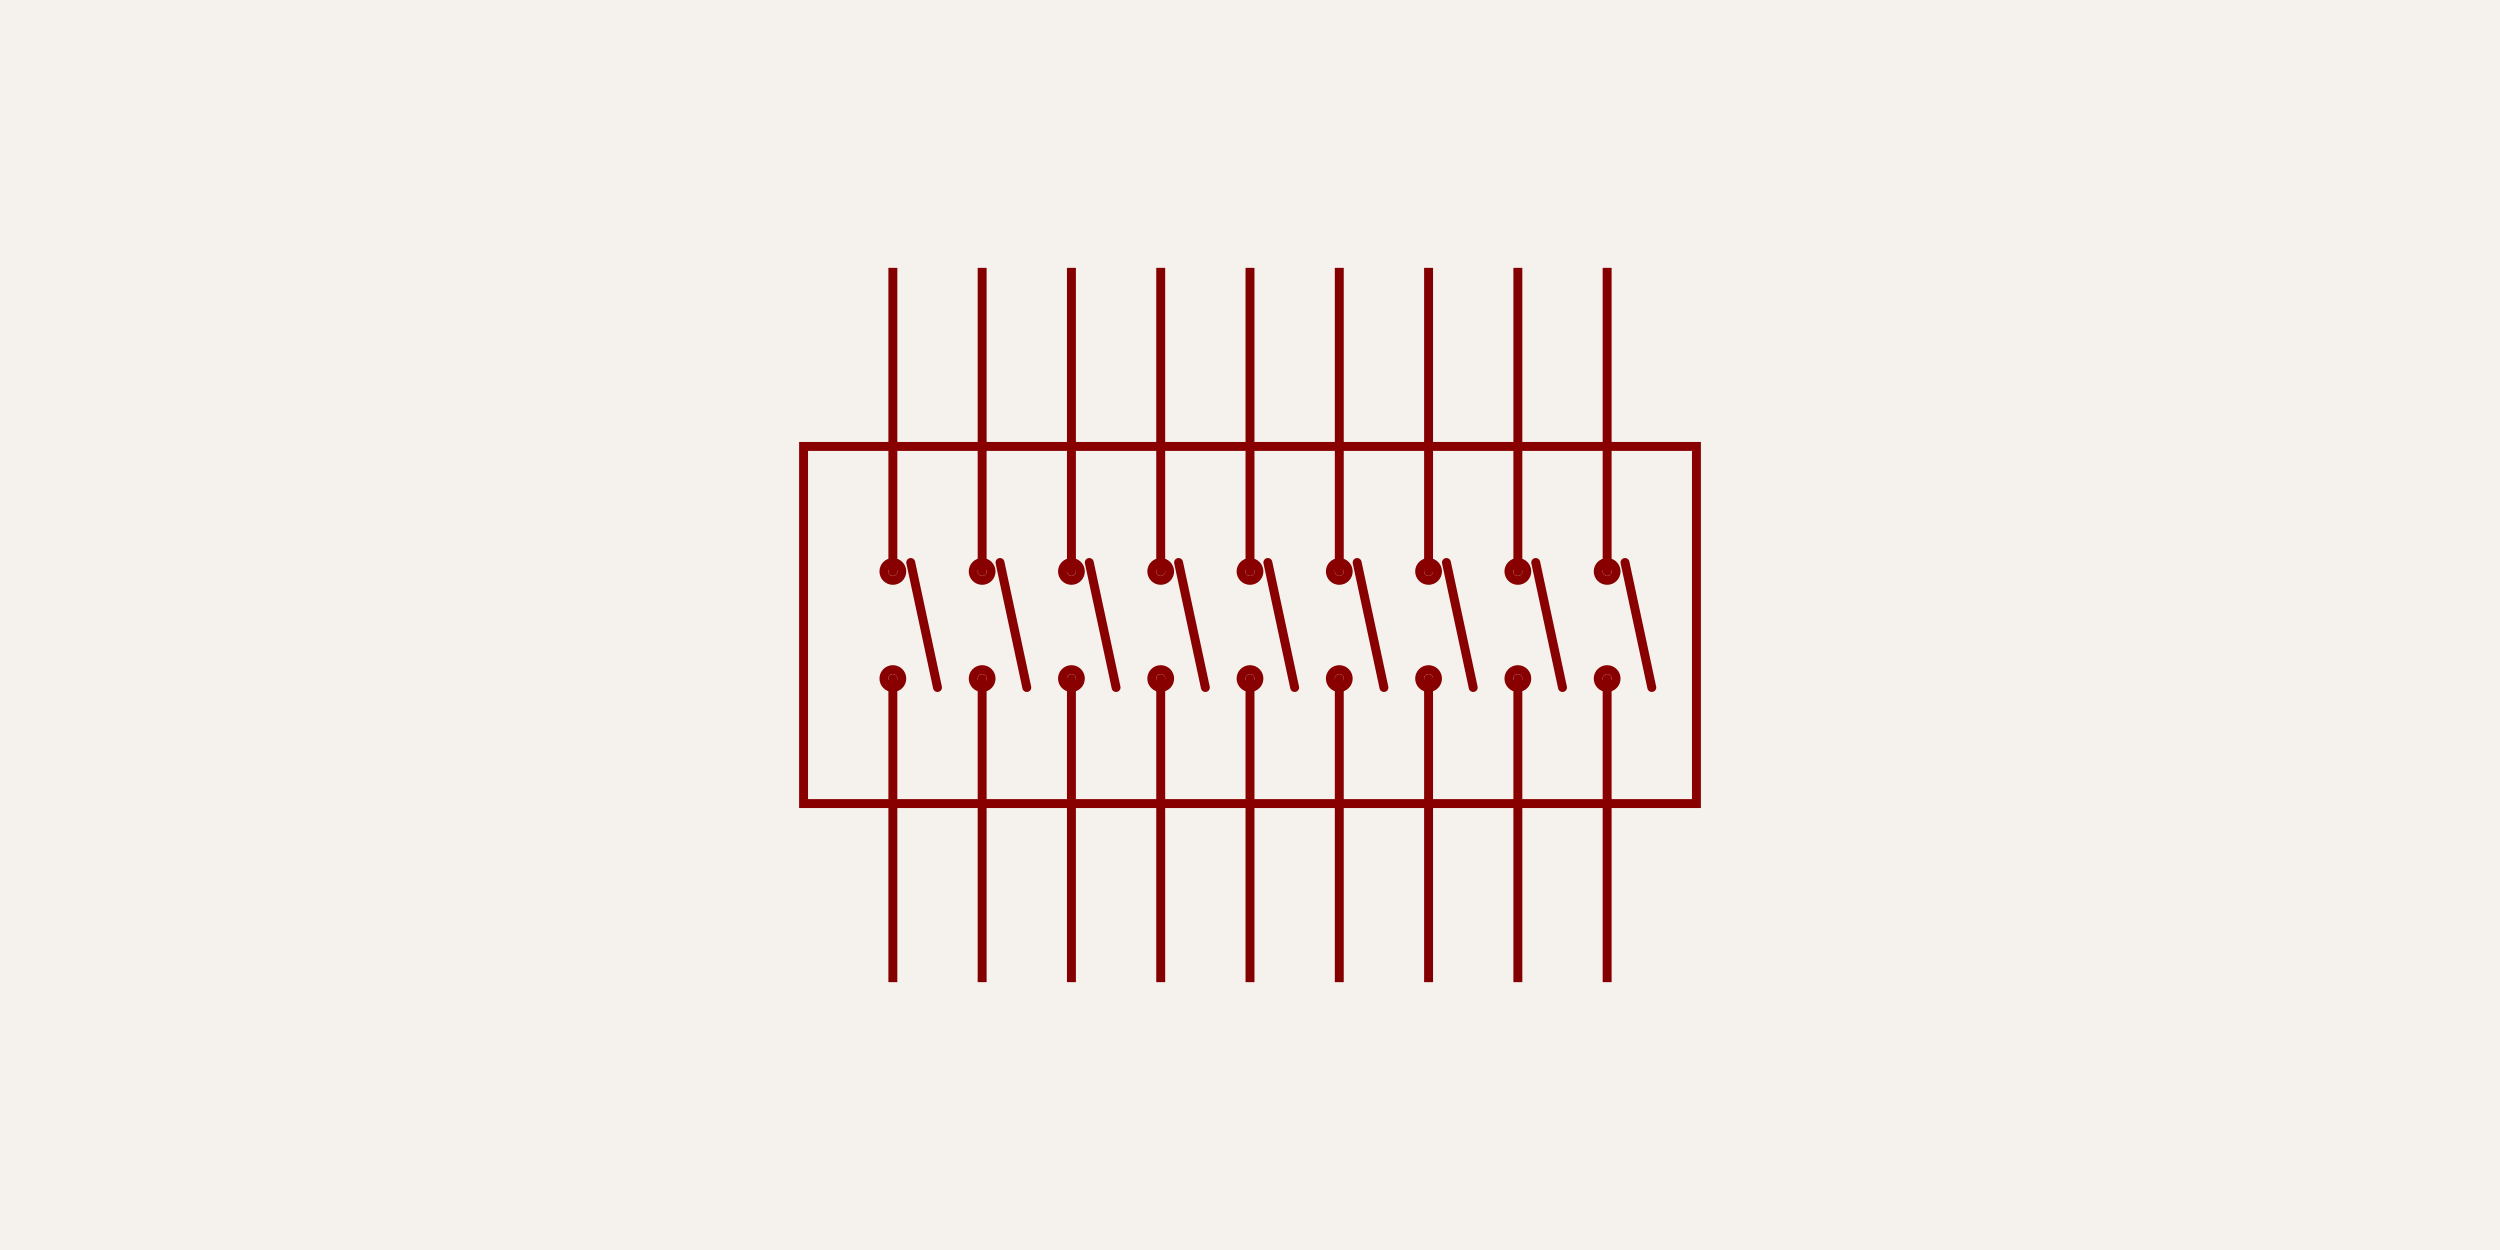
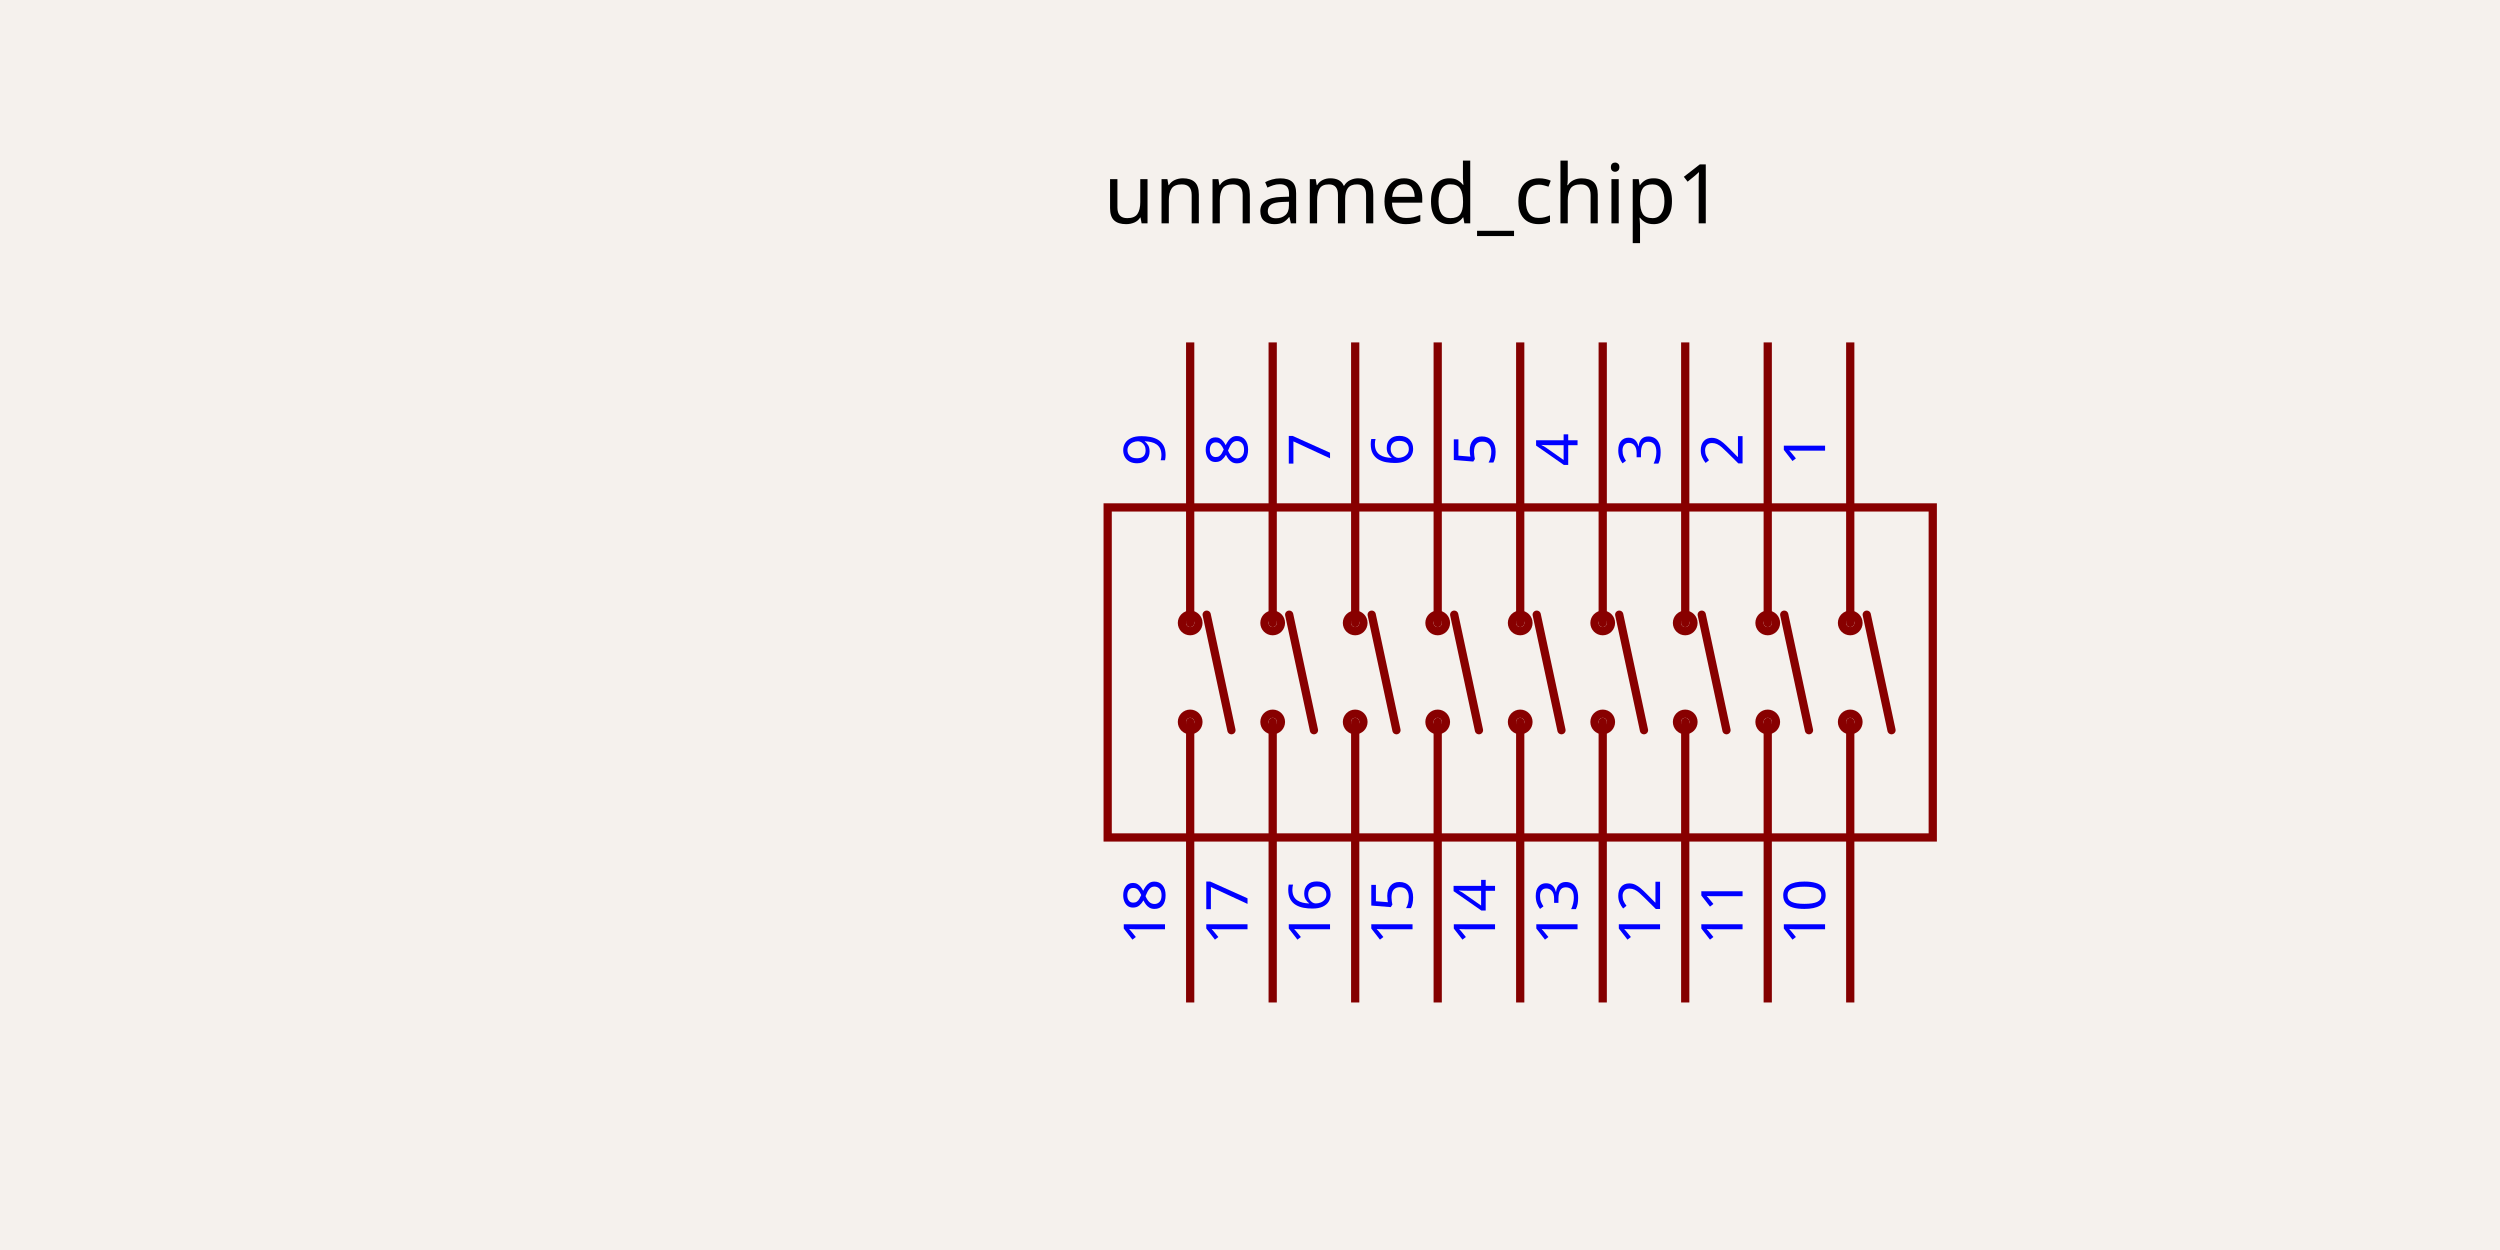
- <svg xmlns="http://www.w3.org/2000/svg" class="tscircuit-schematic" width="1200" height="600" style="background-color: rgb(245, 241, 237)" data-real-to-screen-transform="matrix(214.2857142857,0,0,-214.2857142857,600,300)" data-software-used-string="@tscircuit/core@0.0.1537">
+ <svg xmlns="http://www.w3.org/2000/svg" class="tscircuit-schematic" width="1200" height="600" style="background-color: rgb(245, 241, 237)" data-real-to-screen-transform="matrix(198.0198019802,0,0,-198.0198019802,729.702970297,322.7722772277)" data-software-used-string="@tscircuit/core@0.0.1766">
  <style>
              .boundary { fill: rgb(245, 241, 237); }
              .schematic-boundary { fill: none; stroke: #fff; }
              .component { fill: none; stroke: rgb(132, 0, 0); }
              .chip { fill: rgb(255, 255, 194); stroke: rgb(132, 0, 0); }
              .component-pin { fill: none; stroke: rgb(132, 0, 0); }
              .text { font-family: sans-serif; fill: rgb(0, 150, 0); }
              .pin-number { fill: rgb(169, 0, 0); }
              .port-label { fill: rgb(0, 100, 100); }
              .component-name { fill: rgb(0, 100, 100); }
              
            </style>
  <rect class="boundary" x="0" y="0" width="1200" height="600" />
  <g class="sch-component" data-circuit-json-type="schematic_component" data-schematic-component-id="schematic_component_0">
-     <line class="sch-line" x1="771.429" y1="128.571" x2="771.429" y2="214.286" stroke="rgba(132, 0, 0)" stroke-width="4.286" data-schematic-line-id="schematic_line_0" data-schematic-component-id="schematic_component_0" />
-     <line class="sch-line" x1="728.571" y1="128.571" x2="728.571" y2="214.286" stroke="rgba(132, 0, 0)" stroke-width="4.286" data-schematic-line-id="schematic_line_1" data-schematic-component-id="schematic_component_0" />
-     <line class="sch-line" x1="685.714" y1="128.571" x2="685.714" y2="214.286" stroke="rgba(132, 0, 0)" stroke-width="4.286" data-schematic-line-id="schematic_line_2" data-schematic-component-id="schematic_component_0" />
-     <line class="sch-line" x1="642.857" y1="128.571" x2="642.857" y2="214.286" stroke="rgba(132, 0, 0)" stroke-width="4.286" data-schematic-line-id="schematic_line_3" data-schematic-component-id="schematic_component_0" />
-     <line class="sch-line" x1="600" y1="128.571" x2="600" y2="214.286" stroke="rgba(132, 0, 0)" stroke-width="4.286" data-schematic-line-id="schematic_line_4" data-schematic-component-id="schematic_component_0" />
-     <line class="sch-line" x1="557.143" y1="128.571" x2="557.143" y2="214.286" stroke="rgba(132, 0, 0)" stroke-width="4.286" data-schematic-line-id="schematic_line_5" data-schematic-component-id="schematic_component_0" />
-     <line class="sch-line" x1="514.286" y1="128.571" x2="514.286" y2="214.286" stroke="rgba(132, 0, 0)" stroke-width="4.286" data-schematic-line-id="schematic_line_6" data-schematic-component-id="schematic_component_0" />
-     <line class="sch-line" x1="471.429" y1="128.571" x2="471.429" y2="214.286" stroke="rgba(132, 0, 0)" stroke-width="4.286" data-schematic-line-id="schematic_line_7" data-schematic-component-id="schematic_component_0" />
-     <line class="sch-line" x1="428.571" y1="128.571" x2="428.571" y2="214.286" stroke="rgba(132, 0, 0)" stroke-width="4.286" data-schematic-line-id="schematic_line_8" data-schematic-component-id="schematic_component_0" />
-     <line class="sch-line" x1="771.429" y1="471.429" x2="771.429" y2="385.714" stroke="rgba(132, 0, 0)" stroke-width="4.286" data-schematic-line-id="schematic_line_9" data-schematic-component-id="schematic_component_0" />
-     <line class="sch-line" x1="728.571" y1="471.429" x2="728.571" y2="385.714" stroke="rgba(132, 0, 0)" stroke-width="4.286" data-schematic-line-id="schematic_line_10" data-schematic-component-id="schematic_component_0" />
-     <line class="sch-line" x1="685.714" y1="471.429" x2="685.714" y2="385.714" stroke="rgba(132, 0, 0)" stroke-width="4.286" data-schematic-line-id="schematic_line_11" data-schematic-component-id="schematic_component_0" />
-     <line class="sch-line" x1="642.857" y1="471.429" x2="642.857" y2="385.714" stroke="rgba(132, 0, 0)" stroke-width="4.286" data-schematic-line-id="schematic_line_12" data-schematic-component-id="schematic_component_0" />
-     <line class="sch-line" x1="600" y1="471.429" x2="600" y2="385.714" stroke="rgba(132, 0, 0)" stroke-width="4.286" data-schematic-line-id="schematic_line_13" data-schematic-component-id="schematic_component_0" />
-     <line class="sch-line" x1="557.143" y1="471.429" x2="557.143" y2="385.714" stroke="rgba(132, 0, 0)" stroke-width="4.286" data-schematic-line-id="schematic_line_14" data-schematic-component-id="schematic_component_0" />
-     <line class="sch-line" x1="514.286" y1="471.429" x2="514.286" y2="385.714" stroke="rgba(132, 0, 0)" stroke-width="4.286" data-schematic-line-id="schematic_line_15" data-schematic-component-id="schematic_component_0" />
-     <line class="sch-line" x1="471.429" y1="471.429" x2="471.429" y2="385.714" stroke="rgba(132, 0, 0)" stroke-width="4.286" data-schematic-line-id="schematic_line_16" data-schematic-component-id="schematic_component_0" />
-     <line class="sch-line" x1="428.571" y1="471.429" x2="428.571" y2="385.714" stroke="rgba(132, 0, 0)" stroke-width="4.286" data-schematic-line-id="schematic_line_17" data-schematic-component-id="schematic_component_0" />
-     <path class="sch-path" d="M 642.857 214.286 L 642.857 274.286" stroke="#880000" stroke-width="4.286" fill="none" stroke-linecap="round" stroke-linejoin="round" data-schematic-component-id="schematic_component_0" />
-     <path class="sch-path" d="M 642.857 325.714 L 642.857 385.714" stroke="#880000" stroke-width="4.286" fill="none" stroke-linecap="round" stroke-linejoin="round" data-schematic-component-id="schematic_component_0" />
-     <circle class="sch-circle" cx="642.857" cy="274.286" r="4.286" fill="none" stroke="#880000" stroke-width="4.286" data-schematic-circle-id="schematic_circle_0" data-schematic-component-id="schematic_component_0" />
-     <circle class="sch-circle" cx="642.857" cy="325.714" r="4.286" fill="none" stroke="#880000" stroke-width="4.286" data-schematic-circle-id="schematic_circle_1" data-schematic-component-id="schematic_component_0" />
-     <path class="sch-path" d="M 651.429 270 L 664.286 330" stroke="#880000" stroke-width="4.286" fill="none" stroke-linecap="round" stroke-linejoin="round" data-schematic-component-id="schematic_component_0" />
-     <path class="sch-path" d="M 685.714 214.286 L 685.714 274.286" stroke="#880000" stroke-width="4.286" fill="none" stroke-linecap="round" stroke-linejoin="round" data-schematic-component-id="schematic_component_0" />
-     <path class="sch-path" d="M 685.714 325.714 L 685.714 385.714" stroke="#880000" stroke-width="4.286" fill="none" stroke-linecap="round" stroke-linejoin="round" data-schematic-component-id="schematic_component_0" />
-     <circle class="sch-circle" cx="685.714" cy="274.286" r="4.286" fill="none" stroke="#880000" stroke-width="4.286" data-schematic-circle-id="schematic_circle_2" data-schematic-component-id="schematic_component_0" />
-     <circle class="sch-circle" cx="685.714" cy="325.714" r="4.286" fill="none" stroke="#880000" stroke-width="4.286" data-schematic-circle-id="schematic_circle_3" data-schematic-component-id="schematic_component_0" />
-     <path class="sch-path" d="M 694.286 270 L 707.143 330" stroke="#880000" stroke-width="4.286" fill="none" stroke-linecap="round" stroke-linejoin="round" data-schematic-component-id="schematic_component_0" />
-     <path class="sch-path" d="M 728.571 214.286 L 728.571 274.286" stroke="#880000" stroke-width="4.286" fill="none" stroke-linecap="round" stroke-linejoin="round" data-schematic-component-id="schematic_component_0" />
-     <path class="sch-path" d="M 728.571 325.714 L 728.571 385.714" stroke="#880000" stroke-width="4.286" fill="none" stroke-linecap="round" stroke-linejoin="round" data-schematic-component-id="schematic_component_0" />
-     <circle class="sch-circle" cx="728.571" cy="274.286" r="4.286" fill="none" stroke="#880000" stroke-width="4.286" data-schematic-circle-id="schematic_circle_4" data-schematic-component-id="schematic_component_0" />
-     <circle class="sch-circle" cx="728.571" cy="325.714" r="4.286" fill="none" stroke="#880000" stroke-width="4.286" data-schematic-circle-id="schematic_circle_5" data-schematic-component-id="schematic_component_0" />
-     <path class="sch-path" d="M 737.143 270 L 750 330" stroke="#880000" stroke-width="4.286" fill="none" stroke-linecap="round" stroke-linejoin="round" data-schematic-component-id="schematic_component_0" />
-     <path class="sch-path" d="M 771.429 214.286 L 771.429 274.286" stroke="#880000" stroke-width="4.286" fill="none" stroke-linecap="round" stroke-linejoin="round" data-schematic-component-id="schematic_component_0" />
-     <path class="sch-path" d="M 771.429 325.714 L 771.429 385.714" stroke="#880000" stroke-width="4.286" fill="none" stroke-linecap="round" stroke-linejoin="round" data-schematic-component-id="schematic_component_0" />
-     <circle class="sch-circle" cx="771.429" cy="274.286" r="4.286" fill="none" stroke="#880000" stroke-width="4.286" data-schematic-circle-id="schematic_circle_6" data-schematic-component-id="schematic_component_0" />
-     <circle class="sch-circle" cx="771.429" cy="325.714" r="4.286" fill="none" stroke="#880000" stroke-width="4.286" data-schematic-circle-id="schematic_circle_7" data-schematic-component-id="schematic_component_0" />
-     <path class="sch-path" d="M 780 270 L 792.857 330" stroke="#880000" stroke-width="4.286" fill="none" stroke-linecap="round" stroke-linejoin="round" data-schematic-component-id="schematic_component_0" />
-     <path class="sch-path" d="M 600 214.286 L 600 274.286" stroke="#880000" stroke-width="4.286" fill="none" stroke-linecap="round" stroke-linejoin="round" data-schematic-component-id="schematic_component_0" />
-     <path class="sch-path" d="M 600 325.714 L 600 385.714" stroke="#880000" stroke-width="4.286" fill="none" stroke-linecap="round" stroke-linejoin="round" data-schematic-component-id="schematic_component_0" />
-     <circle class="sch-circle" cx="600" cy="274.286" r="4.286" fill="none" stroke="#880000" stroke-width="4.286" data-schematic-circle-id="schematic_circle_8" data-schematic-component-id="schematic_component_0" />
-     <circle class="sch-circle" cx="600" cy="325.714" r="4.286" fill="none" stroke="#880000" stroke-width="4.286" data-schematic-circle-id="schematic_circle_9" data-schematic-component-id="schematic_component_0" />
-     <path class="sch-path" d="M 608.571 270 L 621.429 330" stroke="#880000" stroke-width="4.286" fill="none" stroke-linecap="round" stroke-linejoin="round" data-schematic-component-id="schematic_component_0" />
-     <path class="sch-path" d="M 557.143 214.286 L 557.143 274.286" stroke="#880000" stroke-width="4.286" fill="none" stroke-linecap="round" stroke-linejoin="round" data-schematic-component-id="schematic_component_0" />
-     <path class="sch-path" d="M 557.143 325.714 L 557.143 385.714" stroke="#880000" stroke-width="4.286" fill="none" stroke-linecap="round" stroke-linejoin="round" data-schematic-component-id="schematic_component_0" />
-     <circle class="sch-circle" cx="557.143" cy="274.286" r="4.286" fill="none" stroke="#880000" stroke-width="4.286" data-schematic-circle-id="schematic_circle_10" data-schematic-component-id="schematic_component_0" />
-     <circle class="sch-circle" cx="557.143" cy="325.714" r="4.286" fill="none" stroke="#880000" stroke-width="4.286" data-schematic-circle-id="schematic_circle_11" data-schematic-component-id="schematic_component_0" />
-     <path class="sch-path" d="M 565.714 270 L 578.571 330" stroke="#880000" stroke-width="4.286" fill="none" stroke-linecap="round" stroke-linejoin="round" data-schematic-component-id="schematic_component_0" />
-     <path class="sch-path" d="M 514.286 214.286 L 514.286 274.286" stroke="#880000" stroke-width="4.286" fill="none" stroke-linecap="round" stroke-linejoin="round" data-schematic-component-id="schematic_component_0" />
-     <path class="sch-path" d="M 514.286 325.714 L 514.286 385.714" stroke="#880000" stroke-width="4.286" fill="none" stroke-linecap="round" stroke-linejoin="round" data-schematic-component-id="schematic_component_0" />
-     <circle class="sch-circle" cx="514.286" cy="274.286" r="4.286" fill="none" stroke="#880000" stroke-width="4.286" data-schematic-circle-id="schematic_circle_12" data-schematic-component-id="schematic_component_0" />
-     <circle class="sch-circle" cx="514.286" cy="325.714" r="4.286" fill="none" stroke="#880000" stroke-width="4.286" data-schematic-circle-id="schematic_circle_13" data-schematic-component-id="schematic_component_0" />
-     <path class="sch-path" d="M 522.857 270 L 535.714 330" stroke="#880000" stroke-width="4.286" fill="none" stroke-linecap="round" stroke-linejoin="round" data-schematic-component-id="schematic_component_0" />
-     <rect class="sch-rect" x="385.714" y="214.286" width="428.571" height="171.429" fill="none" stroke="#880000" stroke-width="4.286" data-schematic-rect-id="schematic_rect_0" data-schematic-component-id="schematic_component_0" />
-     <path class="sch-path" d="M 471.429 214.286 L 471.429 274.286" stroke="#880000" stroke-width="4.286" fill="none" stroke-linecap="round" stroke-linejoin="round" data-schematic-component-id="schematic_component_0" />
-     <path class="sch-path" d="M 471.429 325.714 L 471.429 385.714" stroke="#880000" stroke-width="4.286" fill="none" stroke-linecap="round" stroke-linejoin="round" data-schematic-component-id="schematic_component_0" />
-     <circle class="sch-circle" cx="471.429" cy="274.286" r="4.286" fill="none" stroke="#880000" stroke-width="4.286" data-schematic-circle-id="schematic_circle_14" data-schematic-component-id="schematic_component_0" />
-     <circle class="sch-circle" cx="471.429" cy="325.714" r="4.286" fill="none" stroke="#880000" stroke-width="4.286" data-schematic-circle-id="schematic_circle_15" data-schematic-component-id="schematic_component_0" />
-     <path class="sch-path" d="M 480 270 L 492.857 330" stroke="#880000" stroke-width="4.286" fill="none" stroke-linecap="round" stroke-linejoin="round" data-schematic-component-id="schematic_component_0" />
-     <path class="sch-path" d="M 428.571 214.286 L 428.571 274.286" stroke="#880000" stroke-width="4.286" fill="none" stroke-linecap="round" stroke-linejoin="round" data-schematic-component-id="schematic_component_0" />
-     <path class="sch-path" d="M 428.571 325.714 L 428.571 385.714" stroke="#880000" stroke-width="4.286" fill="none" stroke-linecap="round" stroke-linejoin="round" data-schematic-component-id="schematic_component_0" />
-     <circle class="sch-circle" cx="428.571" cy="274.286" r="4.286" fill="none" stroke="#880000" stroke-width="4.286" data-schematic-circle-id="schematic_circle_16" data-schematic-component-id="schematic_component_0" />
-     <circle class="sch-circle" cx="428.571" cy="325.714" r="4.286" fill="none" stroke="#880000" stroke-width="4.286" data-schematic-circle-id="schematic_circle_17" data-schematic-component-id="schematic_component_0" />
-     <path class="sch-path" d="M 437.143 270 L 450 330" stroke="#880000" stroke-width="4.286" fill="none" stroke-linecap="round" stroke-linejoin="round" data-schematic-component-id="schematic_component_0" />
+     <line class="sch-line" x1="888.119" y1="164.356" x2="888.119" y2="243.564" stroke="rgba(132, 0, 0)" stroke-width="3.96" data-schematic-line-id="schematic_line_0" data-schematic-component-id="schematic_component_0" />
+     <line class="sch-line" x1="848.515" y1="164.356" x2="848.515" y2="243.564" stroke="rgba(132, 0, 0)" stroke-width="3.96" data-schematic-line-id="schematic_line_1" data-schematic-component-id="schematic_component_0" />
+     <line class="sch-line" x1="808.911" y1="164.356" x2="808.911" y2="243.564" stroke="rgba(132, 0, 0)" stroke-width="3.96" data-schematic-line-id="schematic_line_2" data-schematic-component-id="schematic_component_0" />
+     <line class="sch-line" x1="769.307" y1="164.356" x2="769.307" y2="243.564" stroke="rgba(132, 0, 0)" stroke-width="3.96" data-schematic-line-id="schematic_line_3" data-schematic-component-id="schematic_component_0" />
+     <line class="sch-line" x1="729.703" y1="164.356" x2="729.703" y2="243.564" stroke="rgba(132, 0, 0)" stroke-width="3.96" data-schematic-line-id="schematic_line_4" data-schematic-component-id="schematic_component_0" />
+     <line class="sch-line" x1="690.099" y1="164.356" x2="690.099" y2="243.564" stroke="rgba(132, 0, 0)" stroke-width="3.96" data-schematic-line-id="schematic_line_5" data-schematic-component-id="schematic_component_0" />
+     <line class="sch-line" x1="650.495" y1="164.356" x2="650.495" y2="243.564" stroke="rgba(132, 0, 0)" stroke-width="3.96" data-schematic-line-id="schematic_line_6" data-schematic-component-id="schematic_component_0" />
+     <line class="sch-line" x1="610.891" y1="164.356" x2="610.891" y2="243.564" stroke="rgba(132, 0, 0)" stroke-width="3.96" data-schematic-line-id="schematic_line_7" data-schematic-component-id="schematic_component_0" />
+     <line class="sch-line" x1="571.287" y1="164.356" x2="571.287" y2="243.564" stroke="rgba(132, 0, 0)" stroke-width="3.96" data-schematic-line-id="schematic_line_8" data-schematic-component-id="schematic_component_0" />
+     <line class="sch-line" x1="888.119" y1="481.188" x2="888.119" y2="401.98" stroke="rgba(132, 0, 0)" stroke-width="3.96" data-schematic-line-id="schematic_line_9" data-schematic-component-id="schematic_component_0" />
+     <line class="sch-line" x1="848.515" y1="481.188" x2="848.515" y2="401.98" stroke="rgba(132, 0, 0)" stroke-width="3.96" data-schematic-line-id="schematic_line_10" data-schematic-component-id="schematic_component_0" />
+     <line class="sch-line" x1="808.911" y1="481.188" x2="808.911" y2="401.98" stroke="rgba(132, 0, 0)" stroke-width="3.96" data-schematic-line-id="schematic_line_11" data-schematic-component-id="schematic_component_0" />
+     <line class="sch-line" x1="769.307" y1="481.188" x2="769.307" y2="401.98" stroke="rgba(132, 0, 0)" stroke-width="3.96" data-schematic-line-id="schematic_line_12" data-schematic-component-id="schematic_component_0" />
+     <line class="sch-line" x1="729.703" y1="481.188" x2="729.703" y2="401.98" stroke="rgba(132, 0, 0)" stroke-width="3.96" data-schematic-line-id="schematic_line_13" data-schematic-component-id="schematic_component_0" />
+     <line class="sch-line" x1="690.099" y1="481.188" x2="690.099" y2="401.98" stroke="rgba(132, 0, 0)" stroke-width="3.96" data-schematic-line-id="schematic_line_14" data-schematic-component-id="schematic_component_0" />
+     <line class="sch-line" x1="650.495" y1="481.188" x2="650.495" y2="401.98" stroke="rgba(132, 0, 0)" stroke-width="3.96" data-schematic-line-id="schematic_line_15" data-schematic-component-id="schematic_component_0" />
+     <line class="sch-line" x1="610.891" y1="481.188" x2="610.891" y2="401.98" stroke="rgba(132, 0, 0)" stroke-width="3.96" data-schematic-line-id="schematic_line_16" data-schematic-component-id="schematic_component_0" />
+     <line class="sch-line" x1="571.287" y1="481.188" x2="571.287" y2="401.98" stroke="rgba(132, 0, 0)" stroke-width="3.96" data-schematic-line-id="schematic_line_17" data-schematic-component-id="schematic_component_0" />
+     <path class="sch-path" d="M 769.307 243.564 L 769.307 299.01" stroke="#880000" stroke-width="3.96" fill="none" stroke-linecap="round" stroke-linejoin="round" data-schematic-component-id="schematic_component_0" />
+     <path class="sch-path" d="M 769.307 346.535 L 769.307 401.98" stroke="#880000" stroke-width="3.96" fill="none" stroke-linecap="round" stroke-linejoin="round" data-schematic-component-id="schematic_component_0" />
+     <circle class="sch-circle" cx="769.307" cy="299.01" r="3.96" fill="none" stroke="#880000" stroke-width="3.96" data-schematic-circle-id="schematic_circle_0" data-schematic-component-id="schematic_component_0" />
+     <circle class="sch-circle" cx="769.307" cy="346.535" r="3.96" fill="none" stroke="#880000" stroke-width="3.96" data-schematic-circle-id="schematic_circle_1" data-schematic-component-id="schematic_component_0" />
+     <path class="sch-path" d="M 777.228 295.05 L 789.109 350.495" stroke="#880000" stroke-width="3.96" fill="none" stroke-linecap="round" stroke-linejoin="round" data-schematic-component-id="schematic_component_0" />
+     <path class="sch-path" d="M 808.911 243.564 L 808.911 299.01" stroke="#880000" stroke-width="3.96" fill="none" stroke-linecap="round" stroke-linejoin="round" data-schematic-component-id="schematic_component_0" />
+     <path class="sch-path" d="M 808.911 346.535 L 808.911 401.98" stroke="#880000" stroke-width="3.96" fill="none" stroke-linecap="round" stroke-linejoin="round" data-schematic-component-id="schematic_component_0" />
+     <circle class="sch-circle" cx="808.911" cy="299.01" r="3.96" fill="none" stroke="#880000" stroke-width="3.96" data-schematic-circle-id="schematic_circle_2" data-schematic-component-id="schematic_component_0" />
+     <circle class="sch-circle" cx="808.911" cy="346.535" r="3.96" fill="none" stroke="#880000" stroke-width="3.96" data-schematic-circle-id="schematic_circle_3" data-schematic-component-id="schematic_component_0" />
+     <path class="sch-path" d="M 816.832 295.05 L 828.713 350.495" stroke="#880000" stroke-width="3.96" fill="none" stroke-linecap="round" stroke-linejoin="round" data-schematic-component-id="schematic_component_0" />
+     <path class="sch-path" d="M 848.515 243.564 L 848.515 299.01" stroke="#880000" stroke-width="3.96" fill="none" stroke-linecap="round" stroke-linejoin="round" data-schematic-component-id="schematic_component_0" />
+     <path class="sch-path" d="M 848.515 346.535 L 848.515 401.98" stroke="#880000" stroke-width="3.96" fill="none" stroke-linecap="round" stroke-linejoin="round" data-schematic-component-id="schematic_component_0" />
+     <circle class="sch-circle" cx="848.515" cy="299.01" r="3.96" fill="none" stroke="#880000" stroke-width="3.96" data-schematic-circle-id="schematic_circle_4" data-schematic-component-id="schematic_component_0" />
+     <circle class="sch-circle" cx="848.515" cy="346.535" r="3.96" fill="none" stroke="#880000" stroke-width="3.96" data-schematic-circle-id="schematic_circle_5" data-schematic-component-id="schematic_component_0" />
+     <path class="sch-path" d="M 856.436 295.05 L 868.317 350.495" stroke="#880000" stroke-width="3.96" fill="none" stroke-linecap="round" stroke-linejoin="round" data-schematic-component-id="schematic_component_0" />
+     <path class="sch-path" d="M 888.119 243.564 L 888.119 299.01" stroke="#880000" stroke-width="3.96" fill="none" stroke-linecap="round" stroke-linejoin="round" data-schematic-component-id="schematic_component_0" />
+     <path class="sch-path" d="M 888.119 346.535 L 888.119 401.98" stroke="#880000" stroke-width="3.96" fill="none" stroke-linecap="round" stroke-linejoin="round" data-schematic-component-id="schematic_component_0" />
+     <circle class="sch-circle" cx="888.119" cy="299.01" r="3.96" fill="none" stroke="#880000" stroke-width="3.96" data-schematic-circle-id="schematic_circle_6" data-schematic-component-id="schematic_component_0" />
+     <circle class="sch-circle" cx="888.119" cy="346.535" r="3.96" fill="none" stroke="#880000" stroke-width="3.96" data-schematic-circle-id="schematic_circle_7" data-schematic-component-id="schematic_component_0" />
+     <path class="sch-path" d="M 896.04 295.05 L 907.921 350.495" stroke="#880000" stroke-width="3.96" fill="none" stroke-linecap="round" stroke-linejoin="round" data-schematic-component-id="schematic_component_0" />
+     <path class="sch-path" d="M 729.703 243.564 L 729.703 299.01" stroke="#880000" stroke-width="3.96" fill="none" stroke-linecap="round" stroke-linejoin="round" data-schematic-component-id="schematic_component_0" />
+     <path class="sch-path" d="M 729.703 346.535 L 729.703 401.98" stroke="#880000" stroke-width="3.96" fill="none" stroke-linecap="round" stroke-linejoin="round" data-schematic-component-id="schematic_component_0" />
+     <circle class="sch-circle" cx="729.703" cy="299.01" r="3.96" fill="none" stroke="#880000" stroke-width="3.96" data-schematic-circle-id="schematic_circle_8" data-schematic-component-id="schematic_component_0" />
+     <circle class="sch-circle" cx="729.703" cy="346.535" r="3.96" fill="none" stroke="#880000" stroke-width="3.96" data-schematic-circle-id="schematic_circle_9" data-schematic-component-id="schematic_component_0" />
+     <path class="sch-path" d="M 737.624 295.05 L 749.505 350.495" stroke="#880000" stroke-width="3.96" fill="none" stroke-linecap="round" stroke-linejoin="round" data-schematic-component-id="schematic_component_0" />
+     <path class="sch-path" d="M 690.099 243.564 L 690.099 299.01" stroke="#880000" stroke-width="3.96" fill="none" stroke-linecap="round" stroke-linejoin="round" data-schematic-component-id="schematic_component_0" />
+     <path class="sch-path" d="M 690.099 346.535 L 690.099 401.98" stroke="#880000" stroke-width="3.96" fill="none" stroke-linecap="round" stroke-linejoin="round" data-schematic-component-id="schematic_component_0" />
+     <circle class="sch-circle" cx="690.099" cy="299.01" r="3.96" fill="none" stroke="#880000" stroke-width="3.96" data-schematic-circle-id="schematic_circle_10" data-schematic-component-id="schematic_component_0" />
+     <circle class="sch-circle" cx="690.099" cy="346.535" r="3.96" fill="none" stroke="#880000" stroke-width="3.96" data-schematic-circle-id="schematic_circle_11" data-schematic-component-id="schematic_component_0" />
+     <path class="sch-path" d="M 698.02 295.05 L 709.901 350.495" stroke="#880000" stroke-width="3.96" fill="none" stroke-linecap="round" stroke-linejoin="round" data-schematic-component-id="schematic_component_0" />
+     <path class="sch-path" d="M 650.495 243.564 L 650.495 299.01" stroke="#880000" stroke-width="3.96" fill="none" stroke-linecap="round" stroke-linejoin="round" data-schematic-component-id="schematic_component_0" />
+     <path class="sch-path" d="M 650.495 346.535 L 650.495 401.98" stroke="#880000" stroke-width="3.96" fill="none" stroke-linecap="round" stroke-linejoin="round" data-schematic-component-id="schematic_component_0" />
+     <circle class="sch-circle" cx="650.495" cy="299.01" r="3.96" fill="none" stroke="#880000" stroke-width="3.96" data-schematic-circle-id="schematic_circle_12" data-schematic-component-id="schematic_component_0" />
+     <circle class="sch-circle" cx="650.495" cy="346.535" r="3.96" fill="none" stroke="#880000" stroke-width="3.96" data-schematic-circle-id="schematic_circle_13" data-schematic-component-id="schematic_component_0" />
+     <path class="sch-path" d="M 658.416 295.05 L 670.297 350.495" stroke="#880000" stroke-width="3.96" fill="none" stroke-linecap="round" stroke-linejoin="round" data-schematic-component-id="schematic_component_0" />
+     <rect class="sch-rect" x="531.683" y="243.564" width="396.04" height="158.416" fill="none" stroke="#880000" stroke-width="3.96" data-schematic-rect-id="schematic_rect_0" data-schematic-component-id="schematic_component_0" />
+     <path class="sch-path" d="M 610.891 243.564 L 610.891 299.01" stroke="#880000" stroke-width="3.96" fill="none" stroke-linecap="round" stroke-linejoin="round" data-schematic-component-id="schematic_component_0" />
+     <path class="sch-path" d="M 610.891 346.535 L 610.891 401.98" stroke="#880000" stroke-width="3.96" fill="none" stroke-linecap="round" stroke-linejoin="round" data-schematic-component-id="schematic_component_0" />
+     <circle class="sch-circle" cx="610.891" cy="299.01" r="3.96" fill="none" stroke="#880000" stroke-width="3.96" data-schematic-circle-id="schematic_circle_14" data-schematic-component-id="schematic_component_0" />
+     <circle class="sch-circle" cx="610.891" cy="346.535" r="3.96" fill="none" stroke="#880000" stroke-width="3.96" data-schematic-circle-id="schematic_circle_15" data-schematic-component-id="schematic_component_0" />
+     <path class="sch-path" d="M 618.812 295.05 L 630.693 350.495" stroke="#880000" stroke-width="3.96" fill="none" stroke-linecap="round" stroke-linejoin="round" data-schematic-component-id="schematic_component_0" />
+     <path class="sch-path" d="M 571.287 243.564 L 571.287 299.01" stroke="#880000" stroke-width="3.96" fill="none" stroke-linecap="round" stroke-linejoin="round" data-schematic-component-id="schematic_component_0" />
+     <path class="sch-path" d="M 571.287 346.535 L 571.287 401.98" stroke="#880000" stroke-width="3.96" fill="none" stroke-linecap="round" stroke-linejoin="round" data-schematic-component-id="schematic_component_0" />
+     <circle class="sch-circle" cx="571.287" cy="299.01" r="3.96" fill="none" stroke="#880000" stroke-width="3.96" data-schematic-circle-id="schematic_circle_16" data-schematic-component-id="schematic_component_0" />
+     <circle class="sch-circle" cx="571.287" cy="346.535" r="3.96" fill="none" stroke="#880000" stroke-width="3.96" data-schematic-circle-id="schematic_circle_17" data-schematic-component-id="schematic_component_0" />
+     <path class="sch-path" d="M 579.208 295.05 L 591.089 350.495" stroke="#880000" stroke-width="3.96" fill="none" stroke-linecap="round" stroke-linejoin="round" data-schematic-component-id="schematic_component_0" />
  </g>
  <g class="schematic-port-hover sch-port-hover" data-schematic-port-id="source_port_0">
-     <circle cx="771.429" cy="128.571" r="8.571" fill="red" opacity="0" />
+     <circle cx="888.119" cy="164.356" r="7.921" fill="red" opacity="0" />
  </g>
  <g class="schematic-port-hover sch-port-hover" data-schematic-port-id="source_port_1">
-     <circle cx="728.571" cy="128.571" r="8.571" fill="red" opacity="0" />
+     <circle cx="848.515" cy="164.356" r="7.921" fill="red" opacity="0" />
  </g>
  <g class="schematic-port-hover sch-port-hover" data-schematic-port-id="source_port_2">
-     <circle cx="685.714" cy="128.571" r="8.571" fill="red" opacity="0" />
+     <circle cx="808.911" cy="164.356" r="7.921" fill="red" opacity="0" />
  </g>
  <g class="schematic-port-hover sch-port-hover" data-schematic-port-id="source_port_3">
-     <circle cx="642.857" cy="128.571" r="8.571" fill="red" opacity="0" />
+     <circle cx="769.307" cy="164.356" r="7.921" fill="red" opacity="0" />
  </g>
  <g class="schematic-port-hover sch-port-hover" data-schematic-port-id="source_port_4">
-     <circle cx="600" cy="128.571" r="8.571" fill="red" opacity="0" />
+     <circle cx="729.703" cy="164.356" r="7.921" fill="red" opacity="0" />
  </g>
  <g class="schematic-port-hover sch-port-hover" data-schematic-port-id="source_port_5">
-     <circle cx="557.143" cy="128.571" r="8.571" fill="red" opacity="0" />
+     <circle cx="690.099" cy="164.356" r="7.921" fill="red" opacity="0" />
  </g>
  <g class="schematic-port-hover sch-port-hover" data-schematic-port-id="source_port_6">
-     <circle cx="514.286" cy="128.571" r="8.571" fill="red" opacity="0" />
+     <circle cx="650.495" cy="164.356" r="7.921" fill="red" opacity="0" />
  </g>
  <g class="schematic-port-hover sch-port-hover" data-schematic-port-id="source_port_7">
-     <circle cx="471.429" cy="128.571" r="8.571" fill="red" opacity="0" />
+     <circle cx="610.891" cy="164.356" r="7.921" fill="red" opacity="0" />
  </g>
  <g class="schematic-port-hover sch-port-hover" data-schematic-port-id="source_port_8">
-     <circle cx="428.571" cy="128.571" r="8.571" fill="red" opacity="0" />
+     <circle cx="571.287" cy="164.356" r="7.921" fill="red" opacity="0" />
  </g>
  <g class="schematic-port-hover sch-port-hover" data-schematic-port-id="source_port_9">
-     <circle cx="771.429" cy="471.429" r="8.571" fill="red" opacity="0" />
+     <circle cx="888.119" cy="481.188" r="7.921" fill="red" opacity="0" />
  </g>
  <g class="schematic-port-hover sch-port-hover" data-schematic-port-id="source_port_10">
-     <circle cx="728.571" cy="471.429" r="8.571" fill="red" opacity="0" />
+     <circle cx="848.515" cy="481.188" r="7.921" fill="red" opacity="0" />
  </g>
  <g class="schematic-port-hover sch-port-hover" data-schematic-port-id="source_port_11">
-     <circle cx="685.714" cy="471.429" r="8.571" fill="red" opacity="0" />
+     <circle cx="808.911" cy="481.188" r="7.921" fill="red" opacity="0" />
  </g>
  <g class="schematic-port-hover sch-port-hover" data-schematic-port-id="source_port_12">
-     <circle cx="642.857" cy="471.429" r="8.571" fill="red" opacity="0" />
+     <circle cx="769.307" cy="481.188" r="7.921" fill="red" opacity="0" />
  </g>
  <g class="schematic-port-hover sch-port-hover" data-schematic-port-id="source_port_13">
-     <circle cx="600" cy="471.429" r="8.571" fill="red" opacity="0" />
+     <circle cx="729.703" cy="481.188" r="7.921" fill="red" opacity="0" />
  </g>
  <g class="schematic-port-hover sch-port-hover" data-schematic-port-id="source_port_14">
-     <circle cx="557.143" cy="471.429" r="8.571" fill="red" opacity="0" />
+     <circle cx="690.099" cy="481.188" r="7.921" fill="red" opacity="0" />
  </g>
  <g class="schematic-port-hover sch-port-hover" data-schematic-port-id="source_port_15">
-     <circle cx="514.286" cy="471.429" r="8.571" fill="red" opacity="0" />
+     <circle cx="650.495" cy="481.188" r="7.921" fill="red" opacity="0" />
  </g>
  <g class="schematic-port-hover sch-port-hover" data-schematic-port-id="source_port_16">
-     <circle cx="471.429" cy="471.429" r="8.571" fill="red" opacity="0" />
+     <circle cx="610.891" cy="481.188" r="7.921" fill="red" opacity="0" />
  </g>
  <g class="schematic-port-hover sch-port-hover" data-schematic-port-id="source_port_17">
-     <circle cx="428.571" cy="471.429" r="8.571" fill="red" opacity="0" />
+     <circle cx="571.287" cy="481.188" r="7.921" fill="red" opacity="0" />
  </g>
+   <text class="sch-text" x="884.158" y="223.762" fill="#0000FF" text-anchor="start" dominant-baseline="ideographic" font-family="sans-serif" font-size="27.723px" transform="rotate(270, 884.1584, 223.7624)">1</text>
+   <text class="sch-text" x="844.554" y="223.762" fill="#0000FF" text-anchor="start" dominant-baseline="ideographic" font-family="sans-serif" font-size="27.723px" transform="rotate(270, 844.5545, 223.7624)">2</text>
+   <text class="sch-text" x="804.95" y="223.762" fill="#0000FF" text-anchor="start" dominant-baseline="ideographic" font-family="sans-serif" font-size="27.723px" transform="rotate(270, 804.9505, 223.7624)">3</text>
+   <text class="sch-text" x="765.347" y="223.762" fill="#0000FF" text-anchor="start" dominant-baseline="ideographic" font-family="sans-serif" font-size="27.723px" transform="rotate(270, 765.3465, 223.7624)">4</text>
+   <text class="sch-text" x="725.743" y="223.762" fill="#0000FF" text-anchor="start" dominant-baseline="ideographic" font-family="sans-serif" font-size="27.723px" transform="rotate(270, 725.7426, 223.7624)">5</text>
+   <text class="sch-text" x="686.139" y="223.762" fill="#0000FF" text-anchor="start" dominant-baseline="ideographic" font-family="sans-serif" font-size="27.723px" transform="rotate(270, 686.1386, 223.7624)">6</text>
+   <text class="sch-text" x="646.535" y="223.762" fill="#0000FF" text-anchor="start" dominant-baseline="ideographic" font-family="sans-serif" font-size="27.723px" transform="rotate(270, 646.5347, 223.7624)">7</text>
+   <text class="sch-text" x="606.931" y="223.762" fill="#0000FF" text-anchor="start" dominant-baseline="ideographic" font-family="sans-serif" font-size="27.723px" transform="rotate(270, 606.9307, 223.7624)">8</text>
+   <text class="sch-text" x="567.327" y="223.762" fill="#0000FF" text-anchor="start" dominant-baseline="ideographic" font-family="sans-serif" font-size="27.723px" transform="rotate(270, 567.3267, 223.7624)">9</text>
+   <text class="sch-text" x="884.158" y="421.782" fill="#0000FF" text-anchor="end" dominant-baseline="ideographic" font-family="sans-serif" font-size="27.723px" transform="rotate(270, 884.1584, 421.7822)">10</text>
+   <text class="sch-text" x="844.554" y="421.782" fill="#0000FF" text-anchor="end" dominant-baseline="ideographic" font-family="sans-serif" font-size="27.723px" transform="rotate(270, 844.5545, 421.7822)">11</text>
+   <text class="sch-text" x="804.95" y="421.782" fill="#0000FF" text-anchor="end" dominant-baseline="ideographic" font-family="sans-serif" font-size="27.723px" transform="rotate(270, 804.9505, 421.7822)">12</text>
+   <text class="sch-text" x="765.347" y="421.782" fill="#0000FF" text-anchor="end" dominant-baseline="ideographic" font-family="sans-serif" font-size="27.723px" transform="rotate(270, 765.3465, 421.7822)">13</text>
+   <text class="sch-text" x="725.743" y="421.782" fill="#0000FF" text-anchor="end" dominant-baseline="ideographic" font-family="sans-serif" font-size="27.723px" transform="rotate(270, 725.7426, 421.7822)">14</text>
+   <text class="sch-text" x="686.139" y="421.782" fill="#0000FF" text-anchor="end" dominant-baseline="ideographic" font-family="sans-serif" font-size="27.723px" transform="rotate(270, 686.1386, 421.7822)">15</text>
+   <text class="sch-text" x="646.535" y="421.782" fill="#0000FF" text-anchor="end" dominant-baseline="ideographic" font-family="sans-serif" font-size="27.723px" transform="rotate(270, 646.5347, 421.7822)">16</text>
+   <text class="sch-text" x="606.931" y="421.782" fill="#0000FF" text-anchor="end" dominant-baseline="ideographic" font-family="sans-serif" font-size="27.723px" transform="rotate(270, 606.9307, 421.7822)">17</text>
+   <text class="sch-text" x="567.327" y="421.782" fill="#0000FF" text-anchor="end" dominant-baseline="ideographic" font-family="sans-serif" font-size="27.723px" transform="rotate(270, 567.3267, 421.7822)">18</text>
+   <text class="sch-text" x="529.703" y="118.812" fill="#000000" text-anchor="start" dominant-baseline="ideographic" font-family="sans-serif" font-size="39.604px" transform="rotate(0, 529.703, 118.8119)">unnamed_chip1</text>
</svg>
